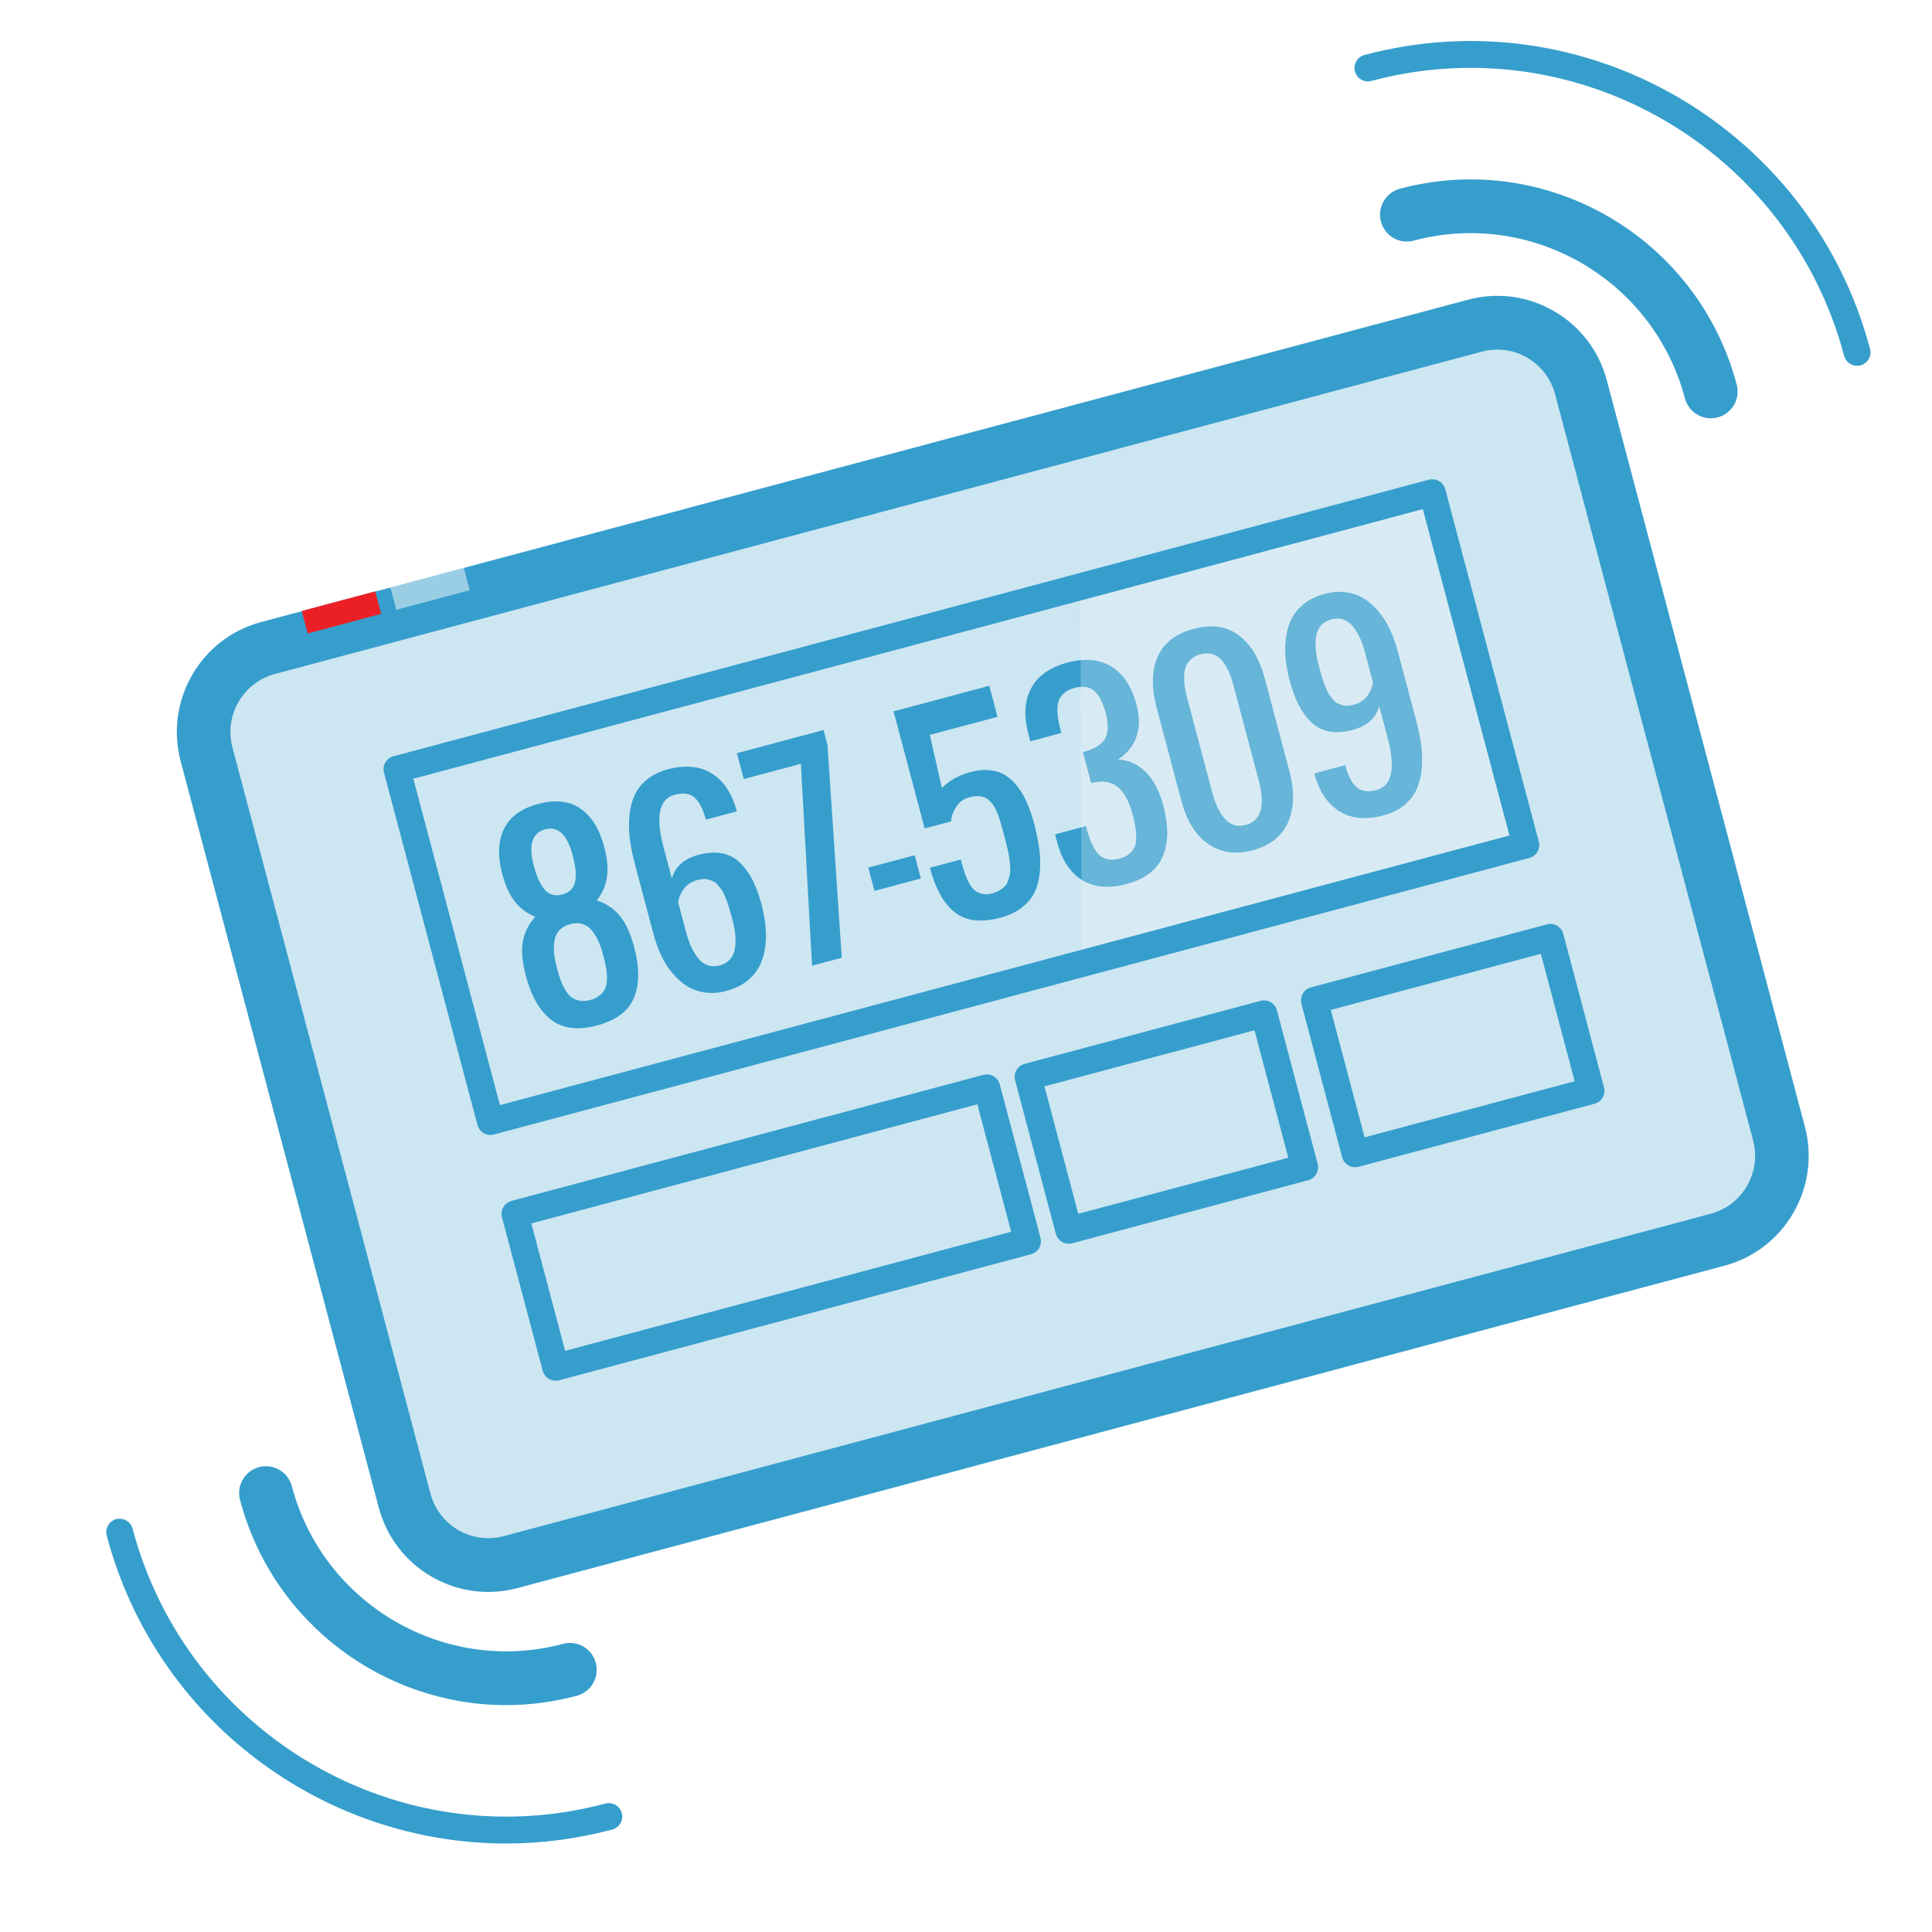
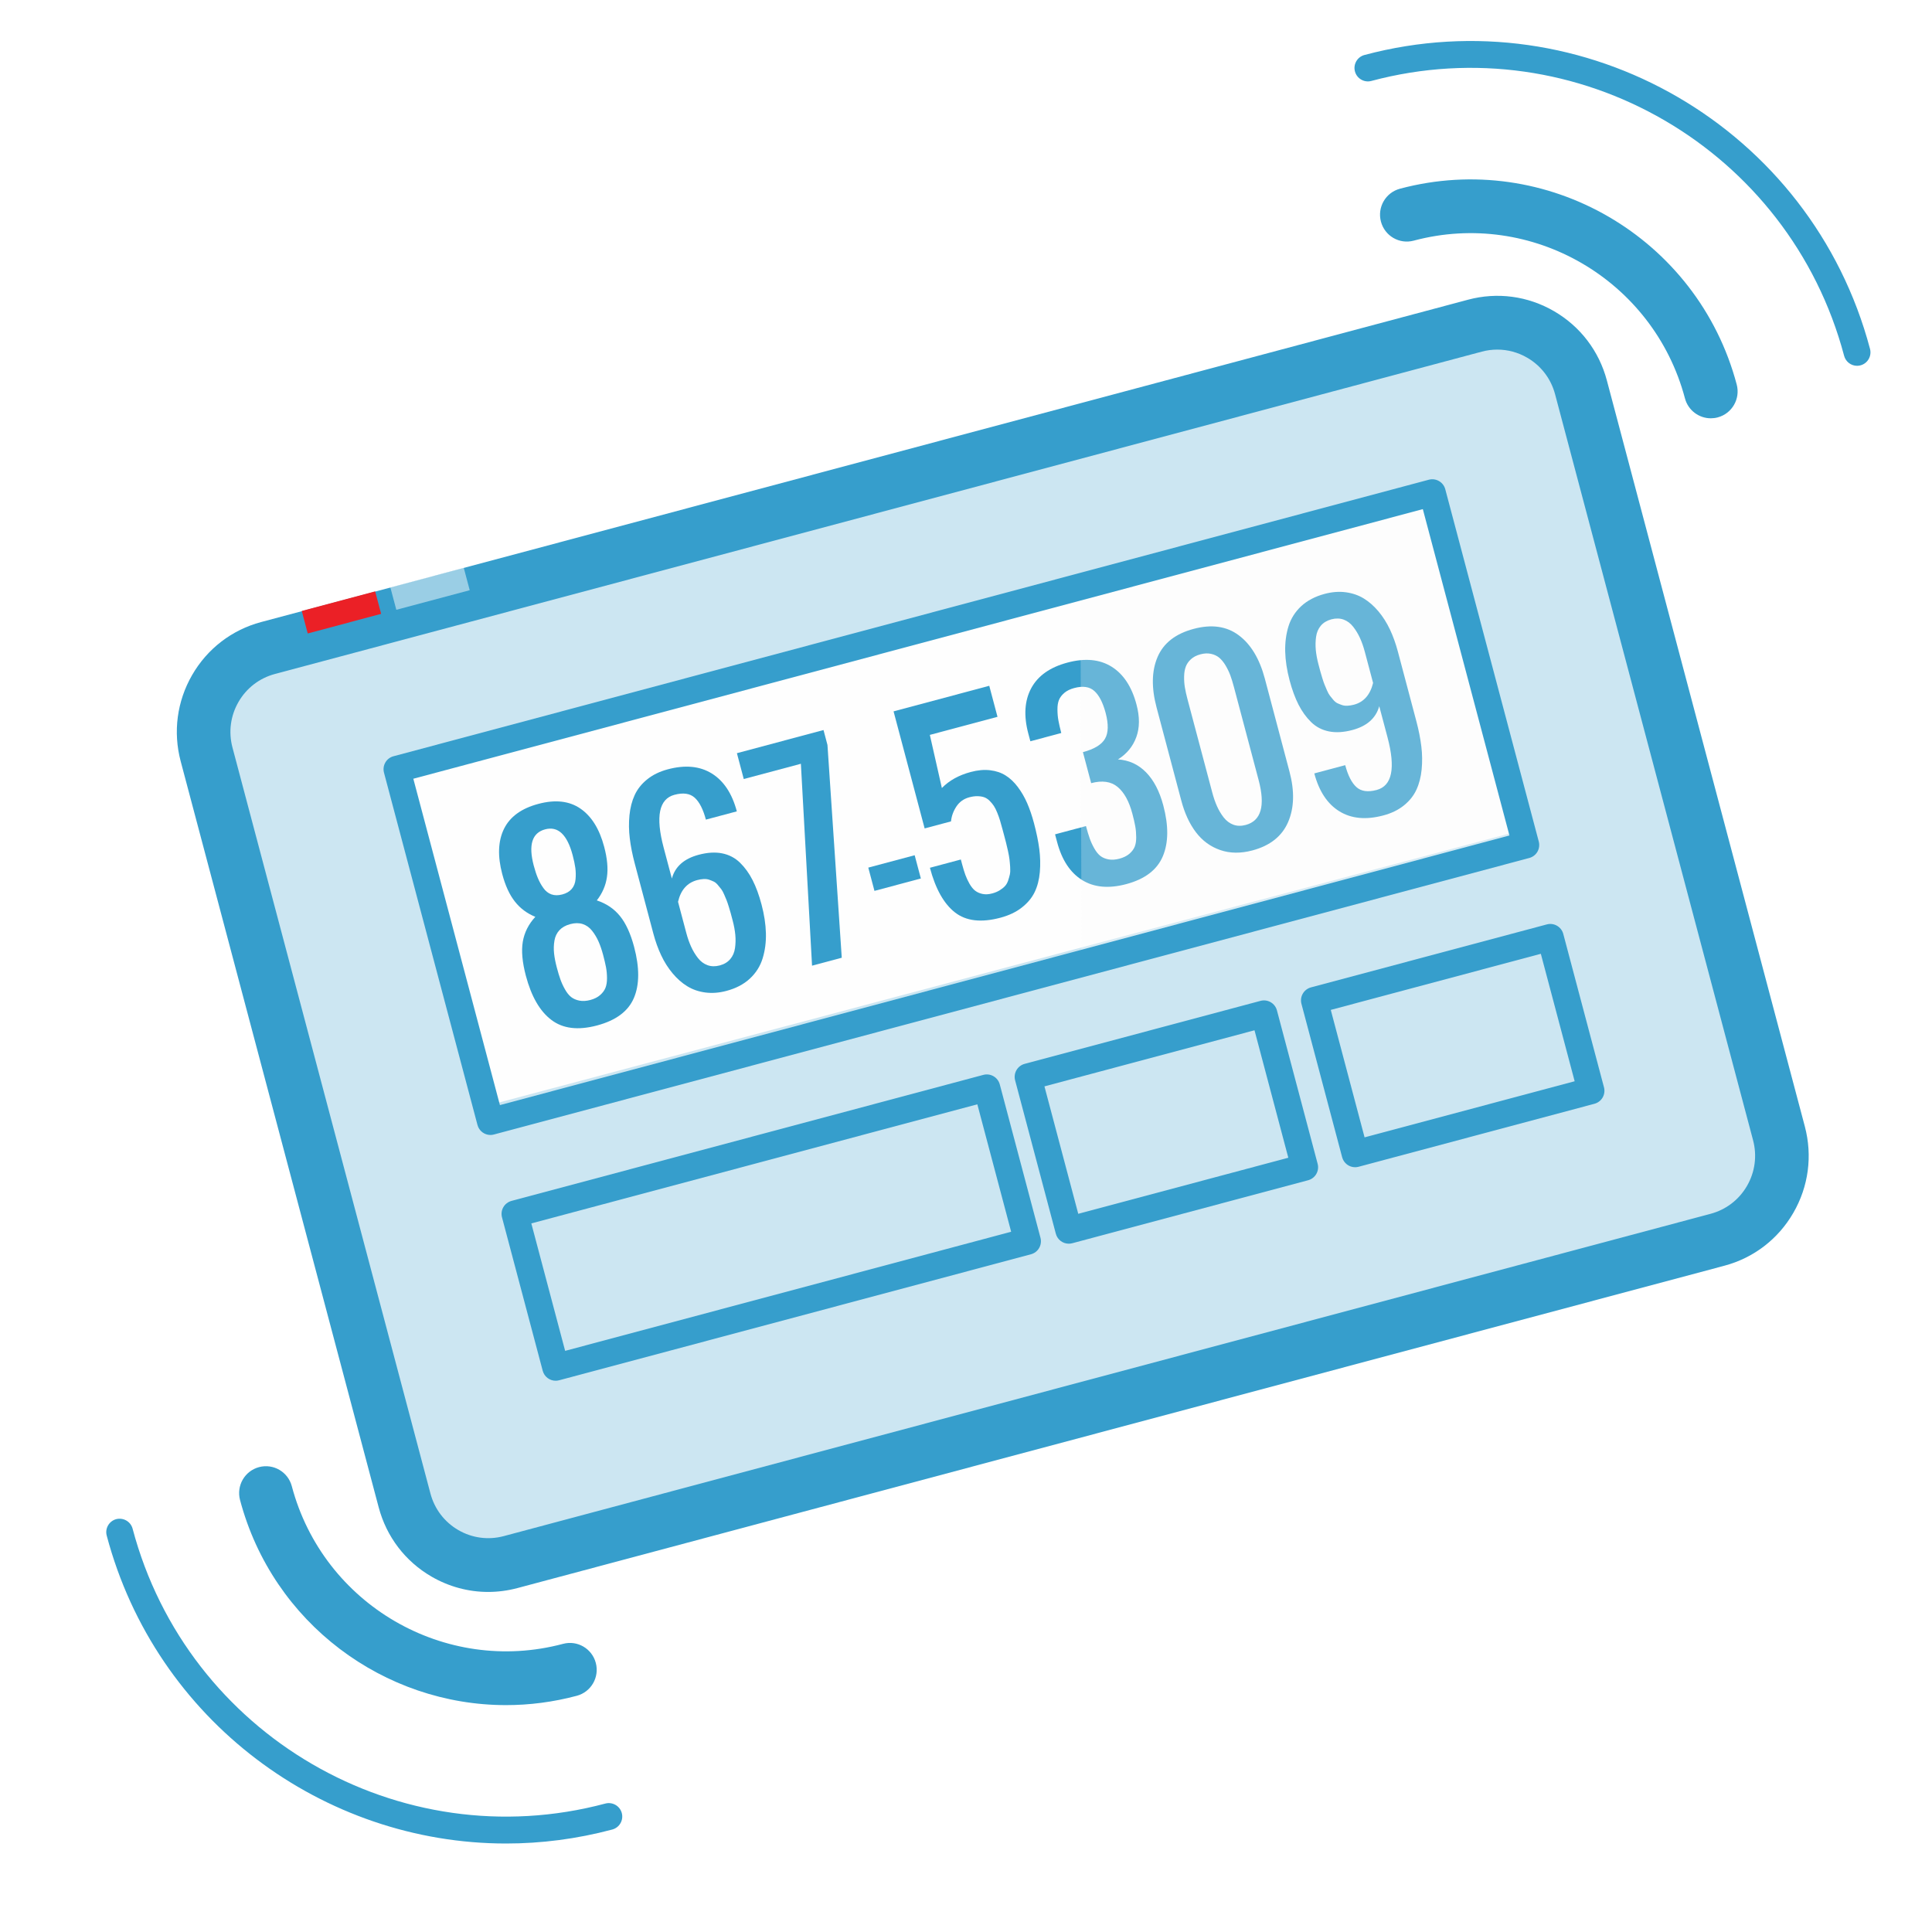
<svg xmlns="http://www.w3.org/2000/svg" width="200px" height="200px" viewBox="0 0 200 200" version="1.1">
  <defs />
  <g id="Corp-Site-Index" stroke="none" stroke-width="1" fill="none" fill-rule="evenodd">
    <g id="pager">
      <path d="M177.795,128.339 L52.858,161.707 C48.07,162.985 43.154,160.129 41.88,155.323 L21.384,78.096 C20.11,73.291 22.959,68.361 27.747,67.081 L152.682,33.713 C157.472,32.435 162.387,35.292 163.662,40.097 L184.157,117.324 C185.432,122.13 182.583,127.06 177.795,128.339" id="Fill-1" fill-opacity="0.25" fill="#369ECC" />
      <path d="M155.001,36.19 C154.466,36.19 153.928,36.259 153.397,36.401 L28.461,69.77 C26.86,70.197 25.52,71.223 24.691,72.661 C23.861,74.098 23.638,75.774 24.065,77.38 L44.559,154.608 C44.986,156.214 46.009,157.558 47.442,158.391 C48.874,159.222 50.547,159.445 52.145,159.019 L177.082,125.652 C178.682,125.223 180.021,124.197 180.851,122.76 C181.68,121.322 181.904,119.646 181.478,118.041 L160.982,40.813 C160.556,39.206 159.533,37.864 158.1,37.031 C157.143,36.475 156.078,36.19 155.001,36.19 M50.53,164.797 C48.488,164.797 46.475,164.257 44.66,163.204 C41.946,161.626 40.008,159.08 39.201,156.037 L18.705,78.811 C17.898,75.77 18.32,72.596 19.893,69.872 C21.467,67.148 24.002,65.203 27.033,64.393 L151.969,31.026 C155,30.215 158.165,30.639 160.881,32.218 C163.595,33.796 165.535,36.34 166.342,39.381 L186.836,116.61 C187.643,119.65 187.222,122.826 185.648,125.549 C184.076,128.272 181.54,130.218 178.508,131.027 L53.572,164.395 C52.566,164.663 51.544,164.797 50.53,164.797" id="Fill-3" fill="#369ECC" />
      <path d="M55.003,126.648 L58.503,139.84 L104.674,127.51 L101.173,114.317 L55.003,126.648 Z M57.519,142.933 C56.908,142.933 56.346,142.523 56.181,141.899 L51.967,126.019 C51.872,125.663 51.922,125.285 52.107,124.965 C52.291,124.647 52.595,124.413 52.951,124.317 L101.8,111.27 C102.153,111.176 102.532,111.227 102.85,111.412 C103.168,111.597 103.401,111.9 103.497,112.258 L107.711,128.139 C107.804,128.495 107.754,128.875 107.57,129.193 C107.385,129.513 107.082,129.747 106.727,129.841 L57.877,142.887 C57.758,142.917 57.638,142.933 57.519,142.933 L57.519,142.933 Z" id="Fill-5" fill="#369ECC" />
      <path d="M108.121,112.462 L111.621,125.653 L133.366,119.848 L129.866,106.654 L108.121,112.462 Z M110.637,128.747 C110.025,128.747 109.464,128.336 109.299,127.713 L105.084,111.833 C104.99,111.477 105.04,111.099 105.224,110.779 C105.409,110.461 105.712,110.227 106.069,110.131 L130.492,103.608 C130.846,103.512 131.226,103.565 131.543,103.749 C131.861,103.934 132.094,104.238 132.188,104.596 L136.402,120.477 C136.497,120.833 136.447,121.211 136.262,121.531 C136.078,121.85 135.774,122.083 135.418,122.178 L110.995,128.701 C110.875,128.731 110.756,128.747 110.637,128.747 L110.637,128.747 Z" id="Fill-7" fill="#369ECC" />
      <path d="M137.761,104.545 L141.261,117.738 L163.008,111.931 L159.507,98.737 L137.761,104.545 Z M140.277,120.831 C139.666,120.831 139.104,120.421 138.939,119.798 L134.725,103.916 C134.631,103.56 134.68,103.182 134.865,102.862 C135.049,102.544 135.353,102.31 135.709,102.214 L160.134,95.693 C160.865,95.497 161.633,95.936 161.83,96.679 L166.044,112.56 C166.138,112.916 166.088,113.294 165.904,113.614 C165.72,113.933 165.416,114.166 165.06,114.261 L140.635,120.785 C140.516,120.816 140.396,120.831 140.277,120.831 L140.277,120.831 Z" id="Fill-9" fill="#369ECC" />
+       <polygon id="Page-1" fill="#FEFEFE" points="147.859 51.748 41 80.198 50.142 114.535 157.001 86.086" />
      <path d="M59.982,103.585 C60.32,103.649 60.699,103.63 61.116,103.517 C61.532,103.406 61.87,103.233 62.131,103.003 C62.39,102.775 62.575,102.524 62.681,102.252 C62.787,101.982 62.839,101.647 62.837,101.249 C62.835,100.854 62.799,100.478 62.734,100.129 C62.666,99.779 62.571,99.364 62.442,98.878 C62.3,98.341 62.139,97.872 61.961,97.467 C61.782,97.063 61.558,96.69 61.29,96.349 C61.021,96.01 60.695,95.778 60.315,95.655 C59.935,95.534 59.507,95.537 59.033,95.663 C58.556,95.79 58.181,96.003 57.907,96.298 C57.634,96.597 57.462,96.96 57.394,97.384 C57.322,97.812 57.311,98.245 57.356,98.684 C57.401,99.124 57.496,99.616 57.641,100.158 C57.768,100.645 57.894,101.057 58.016,101.396 C58.137,101.736 58.294,102.081 58.49,102.424 C58.685,102.772 58.898,103.035 59.127,103.215 C59.357,103.393 59.644,103.52 59.982,103.585 M58.216,92.591 C58.632,92.479 58.956,92.291 59.184,92.025 C59.412,91.757 59.545,91.423 59.58,91.024 C59.618,90.622 59.611,90.234 59.559,89.851 C59.507,89.473 59.414,89.032 59.282,88.532 C58.714,86.39 57.761,85.497 56.429,85.854 C55.079,86.214 54.686,87.466 55.253,89.607 C55.386,90.107 55.528,90.538 55.679,90.896 C55.827,91.256 56.014,91.597 56.245,91.922 C56.473,92.246 56.752,92.467 57.082,92.586 C57.413,92.702 57.789,92.705 58.216,92.591 M61.815,106.153 C59.846,106.678 58.267,106.488 57.078,105.581 C55.885,104.679 55.008,103.156 54.438,101.015 C54.068,99.616 53.961,98.444 54.119,97.492 C54.279,96.541 54.71,95.679 55.417,94.91 C54.555,94.558 53.849,94.031 53.297,93.324 C52.743,92.623 52.307,91.675 51.991,90.479 C51.499,88.622 51.559,87.064 52.171,85.808 C52.786,84.553 53.97,83.687 55.73,83.219 C57.48,82.75 58.931,82.914 60.081,83.703 C61.233,84.493 62.055,85.811 62.544,87.66 C62.864,88.863 62.96,89.906 62.831,90.786 C62.705,91.668 62.356,92.476 61.782,93.209 C62.769,93.536 63.569,94.075 64.177,94.826 C64.789,95.577 65.277,96.643 65.643,98.022 C66.211,100.163 66.206,101.922 65.626,103.297 C65.044,104.677 63.774,105.628 61.815,106.153" id="Fill-11" fill="#369ECC" />
      <path d="M73.244,99.916 C73.628,100.055 74.051,100.063 74.51,99.941 C74.966,99.819 75.329,99.6 75.594,99.287 C75.86,98.974 76.024,98.595 76.087,98.148 C76.152,97.699 76.164,97.244 76.119,96.777 C76.075,96.307 75.983,95.812 75.843,95.285 C75.76,94.966 75.696,94.727 75.652,94.563 C75.61,94.4 75.541,94.169 75.448,93.873 C75.355,93.573 75.279,93.347 75.215,93.189 C75.15,93.032 75.067,92.833 74.962,92.591 C74.858,92.351 74.759,92.169 74.663,92.045 C74.569,91.923 74.453,91.78 74.314,91.617 C74.177,91.452 74.037,91.332 73.893,91.264 C73.75,91.194 73.589,91.13 73.414,91.069 C73.237,91.009 73.041,90.986 72.832,90.998 C72.619,91.008 72.398,91.047 72.167,91.108 C71.131,91.386 70.473,92.133 70.19,93.354 L71.042,96.566 C71.184,97.102 71.351,97.581 71.546,98.004 C71.738,98.428 71.971,98.817 72.25,99.173 C72.527,99.529 72.858,99.777 73.244,99.916 M75.208,102.575 C74.442,102.78 73.71,102.834 73.015,102.742 C72.322,102.652 71.701,102.435 71.15,102.098 C70.601,101.763 70.095,101.318 69.632,100.764 C69.168,100.212 68.771,99.589 68.444,98.891 C68.117,98.197 67.845,97.439 67.629,96.62 L65.71,89.393 C65.466,88.474 65.294,87.61 65.196,86.797 C65.096,85.986 65.084,85.189 65.161,84.402 C65.24,83.616 65.421,82.916 65.703,82.302 C65.986,81.69 66.416,81.147 66.994,80.681 C67.571,80.214 68.281,79.868 69.122,79.642 C70.922,79.161 72.443,79.305 73.681,80.069 C74.92,80.837 75.785,82.143 76.276,83.991 L73.073,84.847 C72.789,83.777 72.405,83.021 71.914,82.577 C71.426,82.135 70.729,82.033 69.821,82.277 C68.22,82.705 67.847,84.524 68.698,87.735 L69.551,90.947 C69.883,89.713 70.809,88.891 72.326,88.486 C73.226,88.246 74.035,88.197 74.756,88.339 C75.479,88.485 76.097,88.808 76.61,89.31 C77.122,89.813 77.557,90.417 77.912,91.118 C78.268,91.82 78.576,92.657 78.832,93.627 C79.112,94.678 79.262,95.671 79.287,96.602 C79.311,97.532 79.197,98.401 78.947,99.211 C78.698,100.02 78.258,100.718 77.629,101.303 C77,101.888 76.19,102.312 75.208,102.575" id="Fill-13" fill="#369ECC" />
      <polygon id="Fill-15" fill="#369ECC" points="84.063 99.967 82.907 79.065 76.994 80.644 76.285 77.969 85.25 75.574 85.659 77.12 87.138 99.145" />
      <polygon id="Fill-17" fill="#369ECC" points="90.524 92.224 89.885 89.815 94.686 88.533 95.327 90.941" />
      <path d="M103.568,95 C101.576,95.533 100.005,95.349 98.856,94.452 C97.707,93.554 96.843,92.013 96.265,89.831 L99.466,88.975 L99.599,89.476 C99.713,89.903 99.825,90.272 99.937,90.576 C100.048,90.882 100.194,91.187 100.367,91.495 C100.545,91.801 100.735,92.038 100.944,92.202 C101.153,92.363 101.407,92.479 101.711,92.541 C102.013,92.604 102.347,92.586 102.716,92.487 C103.005,92.411 103.261,92.303 103.48,92.169 C103.697,92.034 103.88,91.892 104.023,91.74 C104.166,91.59 104.278,91.397 104.36,91.16 C104.438,90.924 104.499,90.711 104.542,90.516 C104.582,90.32 104.593,90.063 104.572,89.749 C104.55,89.432 104.528,89.167 104.501,88.953 C104.476,88.74 104.424,88.448 104.342,88.07 C104.259,87.693 104.191,87.404 104.137,87.198 C104.081,86.993 103.999,86.686 103.893,86.276 C103.843,86.094 103.807,85.953 103.782,85.861 C103.688,85.503 103.6,85.195 103.524,84.942 C103.448,84.689 103.352,84.419 103.236,84.134 C103.121,83.845 103.003,83.61 102.882,83.427 C102.76,83.244 102.616,83.069 102.447,82.9 C102.276,82.729 102.092,82.611 101.896,82.536 C101.698,82.465 101.467,82.426 101.2,82.421 C100.937,82.414 100.65,82.453 100.341,82.536 C99.774,82.686 99.332,83.001 99.011,83.48 C98.692,83.962 98.504,84.475 98.446,85.03 L95.719,85.758 L92.502,73.641 L102.408,70.993 L103.261,74.205 L96.257,76.076 L97.502,81.574 C98.26,80.8 99.255,80.245 100.491,79.916 C101.214,79.722 101.884,79.661 102.498,79.736 C103.112,79.809 103.647,79.988 104.108,80.282 C104.568,80.569 104.989,80.969 105.368,81.475 C105.75,81.984 106.071,82.542 106.336,83.151 C106.6,83.761 106.837,84.455 107.043,85.233 C107.299,86.195 107.479,87.078 107.586,87.884 C107.691,88.686 107.711,89.484 107.644,90.272 C107.575,91.057 107.397,91.751 107.109,92.348 C106.821,92.946 106.38,93.476 105.785,93.942 C105.192,94.412 104.451,94.764 103.568,95" id="Fill-19" fill="#369ECC" />
      <path d="M116.588,91.524 C114.769,92.008 113.245,91.866 112.015,91.099 C110.783,90.331 109.923,89.021 109.433,87.175 L109.219,86.37 L112.42,85.515 C112.553,86.015 112.682,86.441 112.806,86.791 C112.928,87.138 113.087,87.484 113.28,87.825 C113.475,88.168 113.683,88.427 113.908,88.604 C114.135,88.782 114.418,88.9 114.755,88.964 C115.092,89.025 115.469,89.001 115.887,88.89 C116.302,88.777 116.644,88.611 116.906,88.389 C117.168,88.165 117.351,87.922 117.462,87.656 C117.568,87.389 117.623,87.061 117.619,86.668 C117.618,86.273 117.586,85.894 117.521,85.531 C117.454,85.167 117.356,84.734 117.222,84.234 C116.881,82.946 116.37,82.021 115.689,81.458 C115.008,80.896 114.098,80.769 112.957,81.072 L112.103,77.861 C113.271,77.551 114.032,77.091 114.387,76.48 C114.744,75.87 114.764,74.975 114.454,73.796 C114.17,72.735 113.783,71.98 113.289,71.535 C112.797,71.087 112.1,70.984 111.2,71.226 C110.783,71.337 110.443,71.503 110.18,71.726 C109.918,71.948 109.732,72.194 109.624,72.458 C109.516,72.726 109.463,73.055 109.467,73.448 C109.469,73.845 109.5,74.22 109.566,74.584 C109.634,74.949 109.731,75.38 109.862,75.881 L106.664,76.736 L106.449,75.934 C105.961,74.095 106.062,72.529 106.751,71.244 C107.442,69.959 108.691,69.074 110.5,68.592 C112.318,68.105 113.841,68.248 115.072,69.016 C116.302,69.784 117.164,71.092 117.652,72.941 C117.991,74.212 117.984,75.331 117.633,76.298 C117.283,77.265 116.65,78.038 115.731,78.615 C116.865,78.687 117.835,79.131 118.635,79.946 C119.437,80.762 120.033,81.906 120.424,83.377 C120.984,85.484 120.967,87.242 120.375,88.643 C119.783,90.047 118.52,91.008 116.588,91.524" id="Fill-21" fill="#369ECC" />
      <path d="M128.954,85.399 C130.555,84.971 131.001,83.42 130.29,80.743 L127.732,71.109 C127.615,70.657 127.488,70.258 127.362,69.91 C127.233,69.564 127.071,69.225 126.869,68.885 C126.668,68.55 126.45,68.286 126.216,68.087 C125.981,67.892 125.696,67.757 125.364,67.686 C125.032,67.613 124.667,67.629 124.268,67.735 C123.867,67.842 123.54,68.011 123.289,68.24 C123.037,68.467 122.859,68.727 122.751,69.013 C122.644,69.301 122.586,69.641 122.579,70.033 C122.572,70.425 122.597,70.803 122.66,71.168 C122.721,71.533 122.811,71.939 122.931,72.39 L125.489,82.024 C125.629,82.553 125.791,83.028 125.981,83.452 C126.169,83.877 126.401,84.267 126.677,84.623 C126.956,84.978 127.289,85.228 127.676,85.372 C128.062,85.515 128.488,85.523 128.954,85.399 M129.654,88.034 C128.437,88.359 127.323,88.345 126.317,87.996 C125.308,87.648 124.473,87.036 123.808,86.163 C123.142,85.288 122.636,84.194 122.288,82.881 L119.73,73.245 C119.181,71.182 119.217,69.433 119.837,67.998 C120.455,66.564 121.7,65.6 123.566,65.101 C125.427,64.605 126.982,64.826 128.236,65.763 C129.49,66.7 130.389,68.197 130.936,70.252 L133.491,79.888 C134.025,81.904 133.977,83.644 133.343,85.105 C132.709,86.569 131.48,87.545 129.654,88.034" id="Fill-23" fill="#369ECC" />
      <path d="M140.166,72.948 C141.182,72.676 141.841,71.925 142.142,70.699 L141.288,67.487 C141.146,66.952 140.98,66.474 140.786,66.049 C140.595,65.628 140.357,65.237 140.082,64.883 C139.803,64.528 139.473,64.279 139.086,64.138 C138.702,64.002 138.279,63.994 137.823,64.113 C137.363,64.239 137.002,64.454 136.736,64.766 C136.471,65.08 136.306,65.461 136.243,65.908 C136.178,66.354 136.168,66.813 136.211,67.279 C136.255,67.746 136.347,68.245 136.487,68.771 C136.57,69.088 136.634,69.327 136.678,69.492 C136.722,69.656 136.79,69.885 136.882,70.184 C136.973,70.482 137.051,70.709 137.115,70.866 C137.181,71.023 137.264,71.224 137.368,71.464 C137.472,71.704 137.572,71.887 137.668,72.009 C137.764,72.131 137.879,72.275 138.016,72.44 C138.155,72.603 138.295,72.721 138.439,72.792 C138.58,72.859 138.74,72.924 138.917,72.984 C139.093,73.045 139.289,73.069 139.499,73.056 C139.71,73.045 139.932,73.01 140.166,72.948 M143.209,84.412 C141.408,84.893 139.889,84.751 138.649,83.985 C137.411,83.22 136.545,81.91 136.056,80.063 L139.257,79.209 C139.541,80.28 139.928,81.036 140.414,81.477 C140.902,81.921 141.601,82.021 142.509,81.778 C144.11,81.352 144.485,79.53 143.633,76.319 L142.779,73.108 C142.43,74.348 141.504,75.169 140.005,75.569 C139.104,75.81 138.295,75.859 137.572,75.715 C136.851,75.572 136.234,75.248 135.721,74.746 C135.207,74.24 134.775,73.639 134.418,72.937 C134.062,72.234 133.757,71.4 133.498,70.429 C133.219,69.373 133.067,68.383 133.043,67.451 C133.021,66.524 133.133,65.654 133.381,64.842 C133.632,64.034 134.072,63.336 134.701,62.75 C135.333,62.168 136.139,61.744 137.122,61.479 C137.888,61.275 138.622,61.218 139.315,61.311 C140.008,61.403 140.629,61.618 141.18,61.955 C141.729,62.293 142.235,62.738 142.699,63.29 C143.162,63.842 143.557,64.467 143.886,65.163 C144.212,65.859 144.486,66.617 144.704,67.437 L146.622,74.663 C146.866,75.582 147.036,76.447 147.135,77.258 C147.235,78.067 147.245,78.868 147.169,79.654 C147.091,80.441 146.911,81.139 146.627,81.753 C146.344,82.367 145.914,82.907 145.337,83.374 C144.761,83.84 144.051,84.189 143.209,84.412" id="Fill-25" fill="#369ECC" />
      <path d="M192.242,37.868 C191.631,37.868 191.068,37.456 190.903,36.834 C185.23,15.452 163.275,2.685 141.959,8.38 C141.229,8.579 140.46,8.138 140.263,7.394 C140.066,6.653 140.507,5.891 141.247,5.693 C164.036,-0.393 187.516,13.255 193.584,36.118 C193.779,36.861 193.34,37.623 192.6,37.82 C192.48,37.852 192.361,37.868 192.242,37.868" id="Fill-27" fill="#369ECC" />
      <path d="M177.103,43.302 C175.876,43.302 174.756,42.481 174.425,41.236 C171.168,28.969 158.574,21.645 146.347,24.912 C144.859,25.309 143.348,24.424 142.954,22.94 C142.56,21.456 143.441,19.932 144.92,19.537 C160.103,15.481 175.742,24.576 179.784,39.805 C180.178,41.289 179.298,42.813 177.818,43.208 C177.58,43.272 177.339,43.302 177.103,43.302" id="Fill-30" fill="#369ECC" />
      <path d="M52.39,190.84 C33.478,190.84 16.139,178.145 11.047,158.965 C10.85,158.223 11.29,157.461 12.031,157.262 C12.765,157.075 13.53,157.506 13.727,158.25 C19.401,179.632 41.354,192.394 62.673,186.701 C63.405,186.512 64.171,186.945 64.369,187.689 C64.565,188.431 64.125,189.192 63.385,189.391 C59.713,190.371 56.022,190.84 52.39,190.84" id="Fill-32" fill="#369ECC" />
      <path d="M52.387,176.513 C39.789,176.513 28.238,168.057 24.848,155.279 C24.455,153.795 25.334,152.271 26.814,151.876 C28.3,151.481 29.813,152.366 30.207,153.848 C33.463,166.115 46.064,173.431 58.285,170.171 C59.771,169.774 61.283,170.66 61.677,172.143 C62.071,173.628 61.192,175.151 59.711,175.547 C57.267,176.2 54.806,176.513 52.387,176.513" id="Fill-34" fill="#369ECC" />
      <polyline id="Fill-36" fill-opacity="0.25" fill="#FEFEFE" points="111.849 60.731 148.273 51.003 157.951 87.475 111.963 99.757" />
      <path d="M42.787,80.615 L51.752,114.399 L156.257,86.488 L147.291,52.705 L42.787,80.615 Z M50.768,117.492 C50.155,117.492 49.594,117.081 49.429,116.457 L39.751,79.987 C39.656,79.631 39.706,79.251 39.891,78.932 C40.075,78.612 40.379,78.38 40.735,78.286 L147.918,49.659 C148.651,49.466 149.416,49.903 149.614,50.645 L159.293,87.117 C159.387,87.473 159.336,87.853 159.153,88.173 C158.968,88.491 158.665,88.723 158.308,88.818 L51.126,117.444 C51.007,117.476 50.887,117.492 50.768,117.492 L50.768,117.492 Z" id="Fill-38" fill="#369ECC" />
      <polygon id="Fill-40" fill="#EB2026" points="39.455 63.547 31.856 65.576 31.238 63.248 38.837 61.219" />
      <polygon id="Fill-42" fill-opacity="0.5" fill="#FEFEFE" points="48.625 61.098 41.027 63.127 40.408 60.799 48.007 58.77" />
    </g>
  </g>
</svg>
